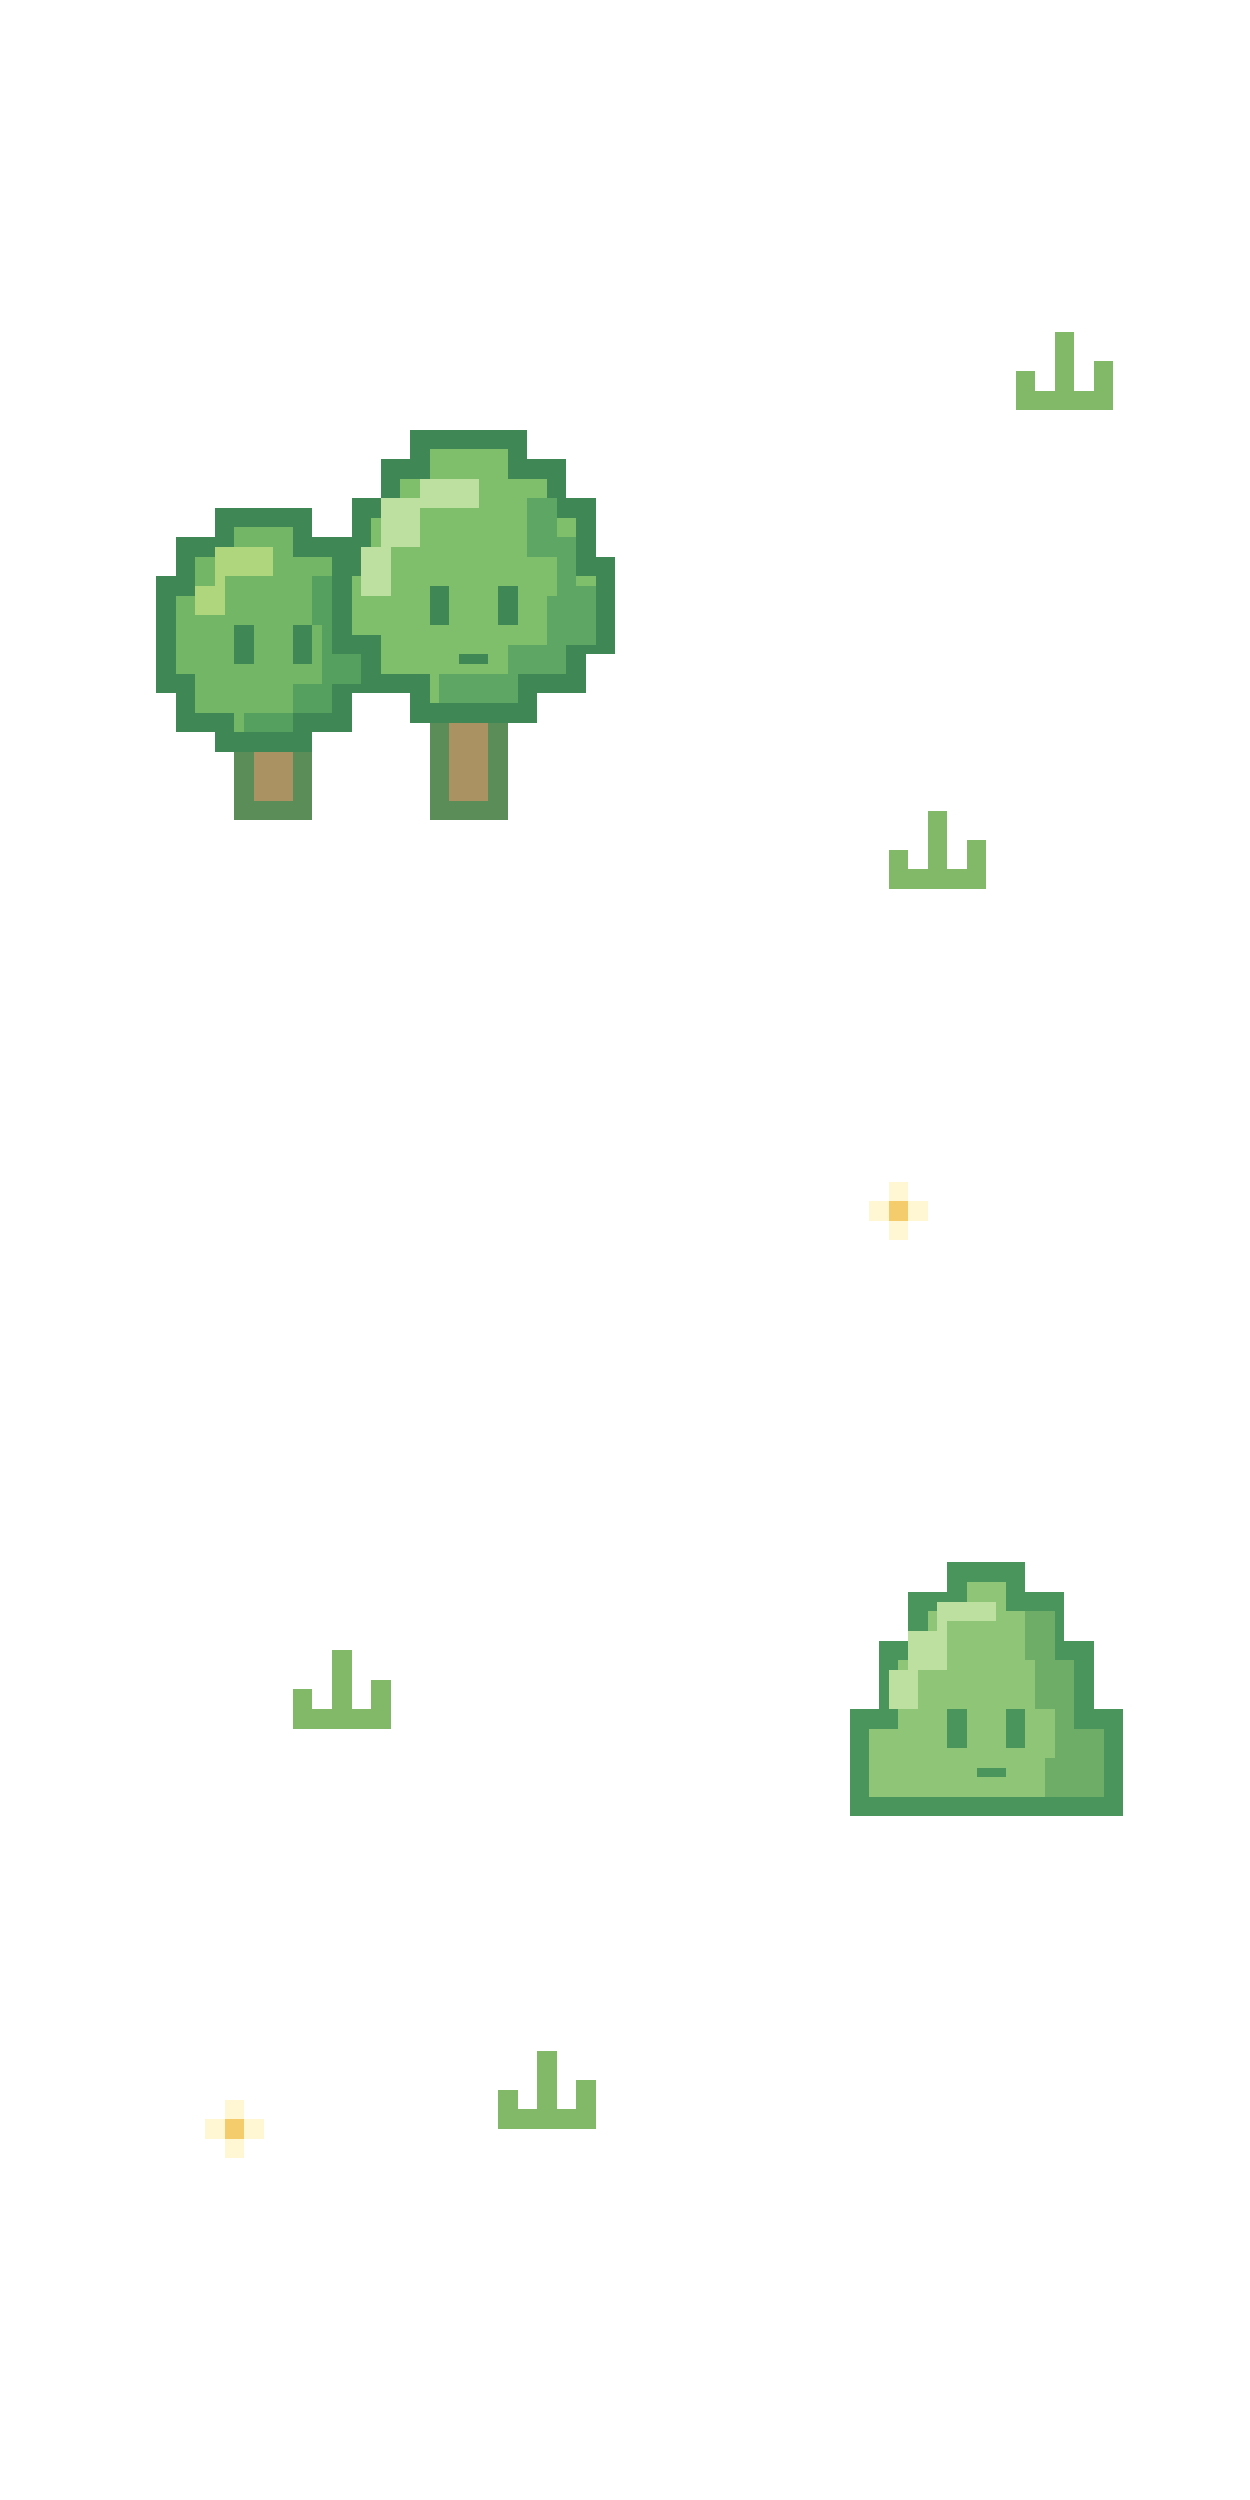
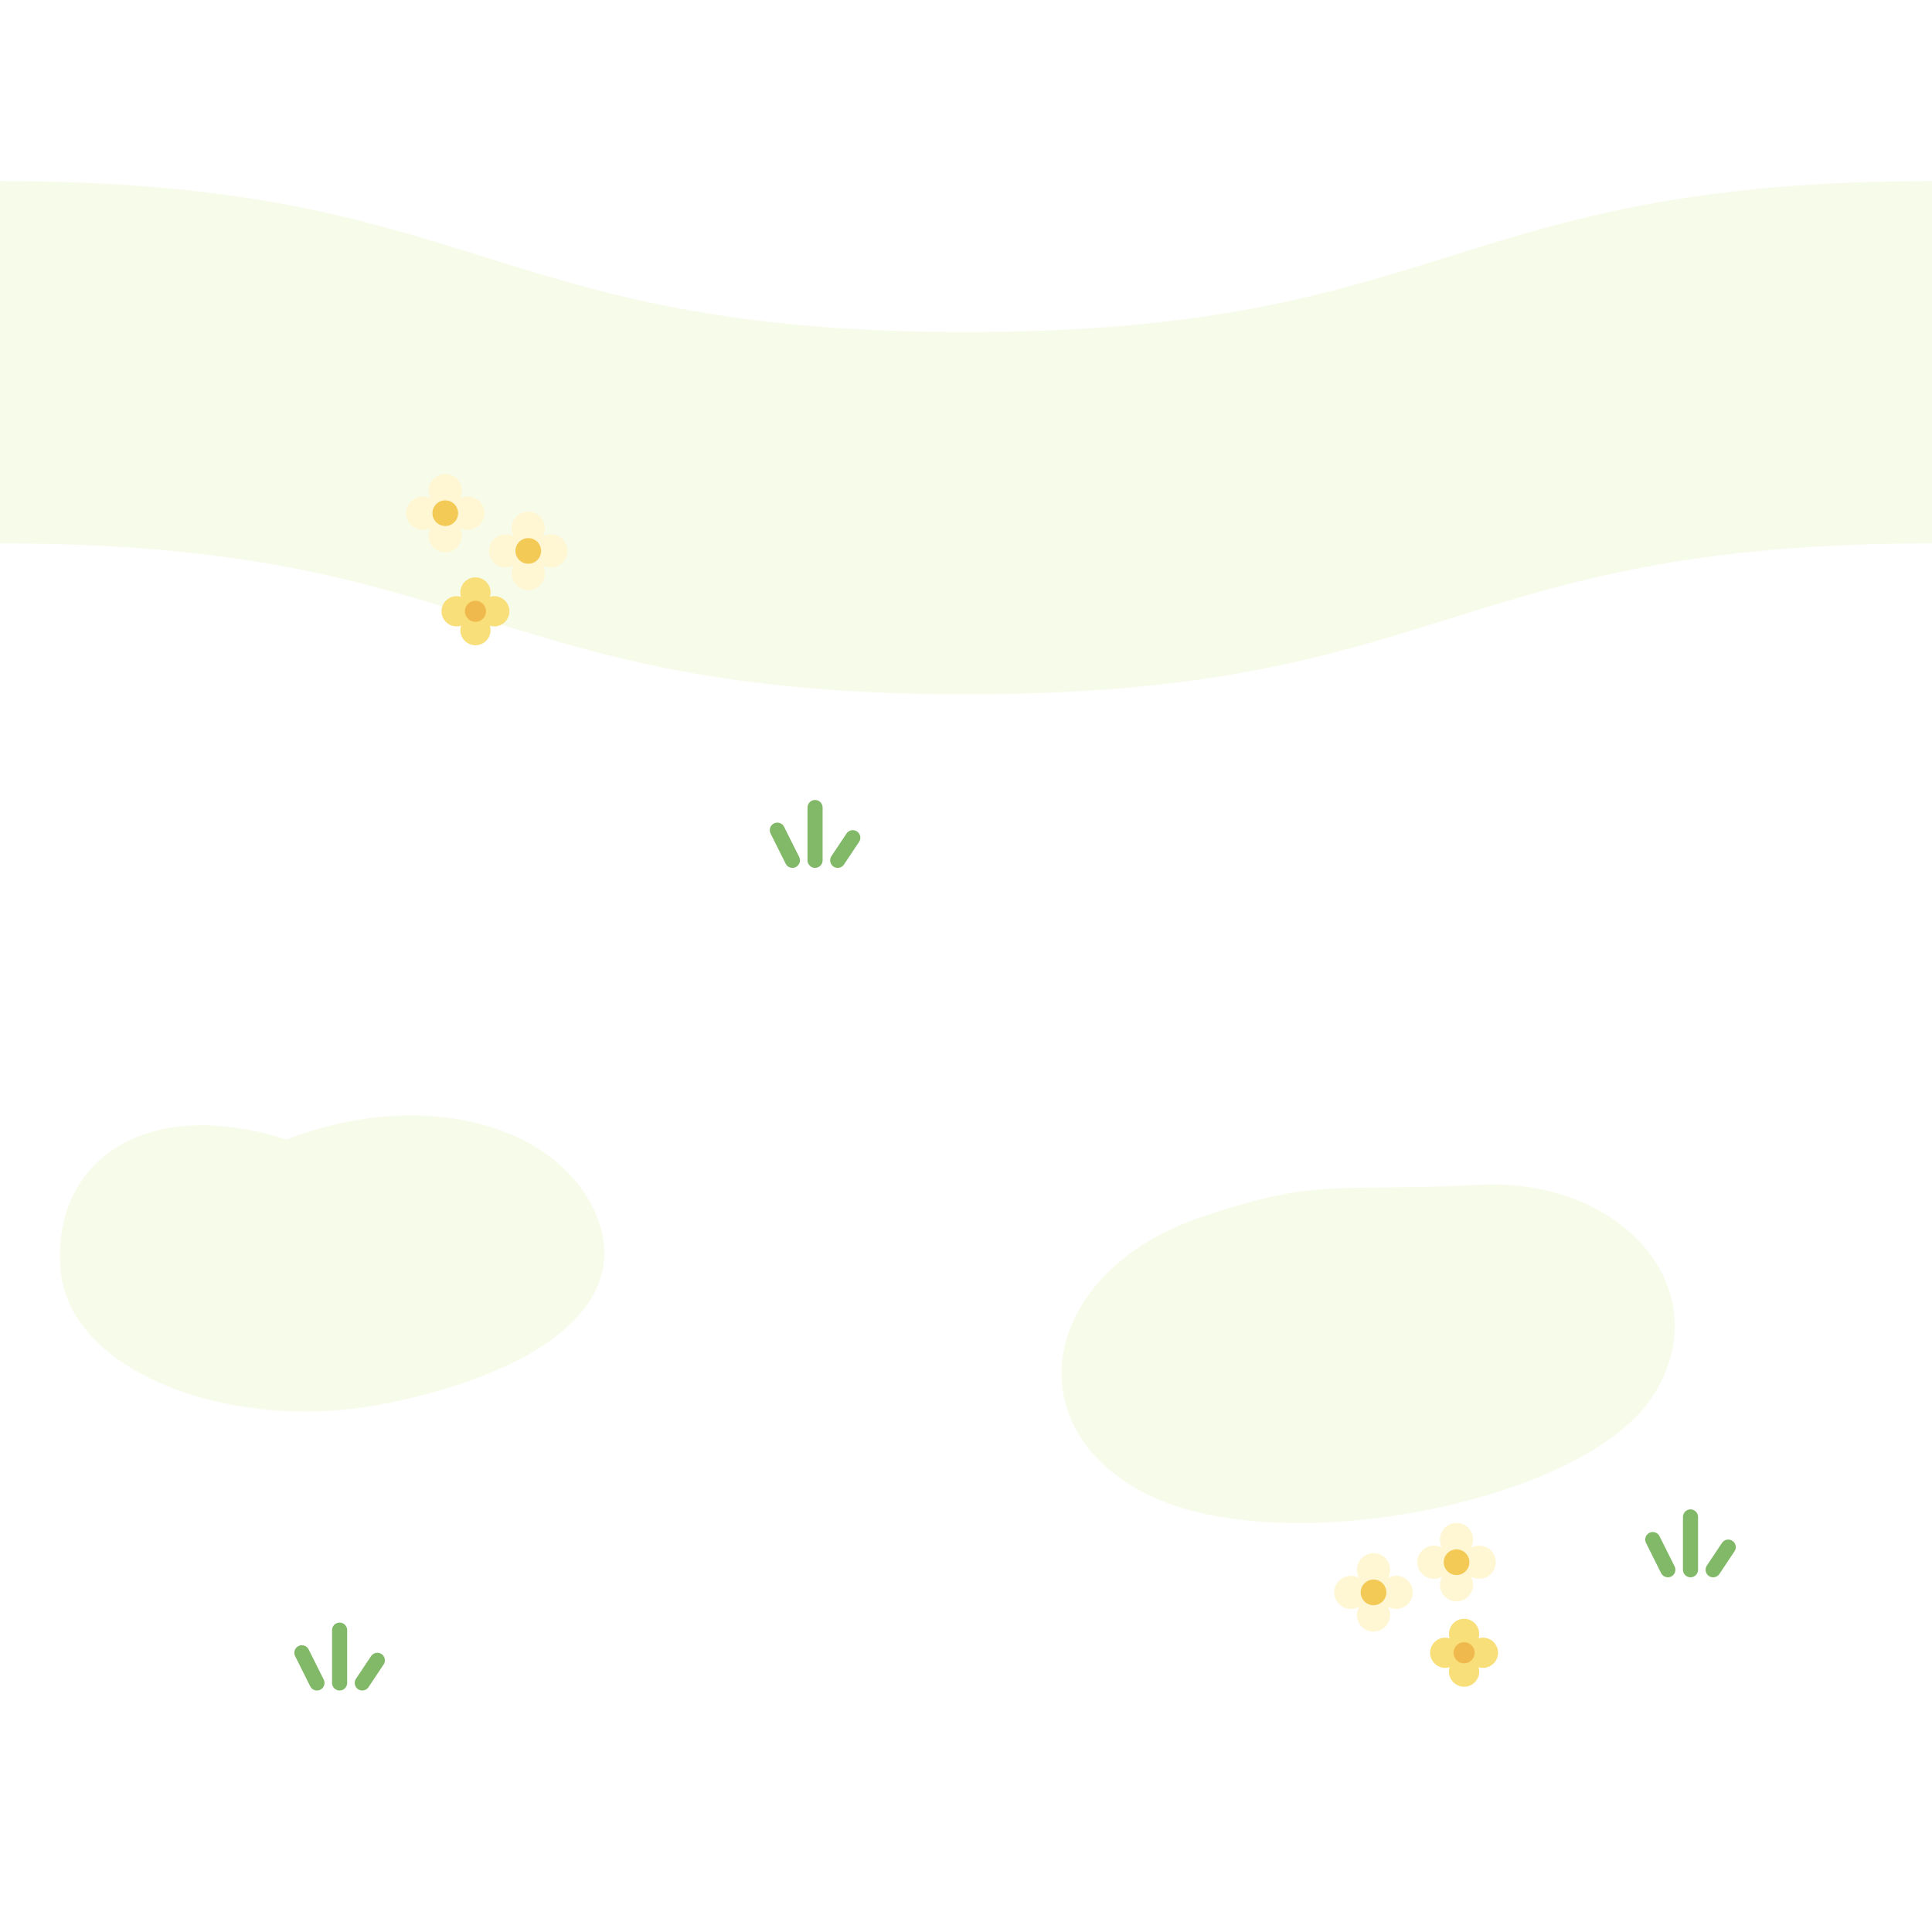
- <svg xmlns="http://www.w3.org/2000/svg" width="128" height="256" viewBox="0 0 128 256" shape-rendering="crispEdges">
-   <g fill="#82B968">
-     <path d="M104 38H106V40H108V34H110V40H112V37H114V42H104Z" />
-     <path d="M91 87H93V89H95V83H97V89H99V86H101V91H91Z" />
-     <path d="M51 214H53V216H55V210H57V216H59V213H61V218H51Z" />
-     <path d="M30 173H32V175H34V169H36V175H38V172H40V177H30Z" />
+ <svg xmlns="http://www.w3.org/2000/svg" width="256" height="256" viewBox="0 0 256 256">
+   <g fill="#D7EE94" fill-opacity=".20">
+     <path d="M0 24C64 24 64 44 128 44S192 24 256 24V72C192 72 192 92 128 92S64 72 0 72Z" />
+     <path d="M38 151c-19-6-31 3-30 17s23 22 43 18 33-13 28-25-23-17-41-10Z" />
+     <path d="M160 161c-22 7-26 28-8 37s58 1 67-13-4-29-23-28-21-1-36 4Z" />
  </g>
-   <g fill="#FFF7D4">
-     <path d="M91 121H93V127H91ZM89 123H95V125H89Z" />
-     <path d="M23 215H25V221H23ZM21 217H27V219H21Z" />
+   <g fill="none" stroke="#82B968" stroke-width="2" stroke-linecap="round">
+     <path d="M105 114l-2-4m5 4v-7m3 7l2-3M221 208l-2-4m5 4v-7m3 7l2-3M42 223l-2-4m5 4v-7m3 7l2-3" />
  </g>
-   <g fill="#F5CC6B">
-     <rect x="91" y="123" width="2" height="2" />
-     <rect x="23" y="217" width="2" height="2" />
-   </g>
-   <g transform="translate(18 51)">
-     <path d="M7 22H13V32H7Z" fill="#AA9263" stroke="#5B8D59" stroke-width="2" />
-     <path d="M5 2H13V5H17V9H20V19H17V23H13V25H5V23H1V19H-1V9H1V5H5Z" fill="#73B665" stroke="#3F8755" stroke-width="2" />
-     <path d="M4 5H10V8H5V12H2V9H4Z" fill="#B0D67D" />
-     <path d="M14 8H17V12H19V19H16V22H12V24H7V22H12V19H15V13H14Z" fill="#559F5F" />
-     <rect x="6" y="13" width="2" height="4" fill="#3F8755" />
-     <rect x="12" y="13" width="2" height="4" fill="#3F8755" />
-   </g>
-   <g transform="translate(36 44)">
-     <path d="M9 28H15V39H9Z" fill="#AA9263" stroke="#5B8D59" stroke-width="2" />
-     <path d="M7 1H17V4H21V8H24V14H26V22H23V26H18V29H7V26H2V22H-1V14H1V8H4V4H7Z" fill="#7FBE6A" stroke="#3F8755" stroke-width="2" />
-     <path d="M7 5H13V8H7V12H4V17H1V12H3V7H7Z" fill="#BDDFA0" />
-     <path d="M18 7H21V11H23V16H25V22H22V25H17V28H9V25H16V22H20V17H21V13H18Z" fill="#5DA663" />
-     <rect x="8" y="16" width="2" height="4" fill="#3F8755" />
-     <rect x="15" y="16" width="2" height="4" fill="#3F8755" />
-     <rect x="11" y="23" width="3" height="1" fill="#3F8755" />
-   </g>
-   <g transform="translate(88 159)">
-     <path d="M0 26V17H3V10H6V5H10V2H16V5H20V10H23V17H26V26Z" fill="#8FC576" stroke="#4A955B" stroke-width="2" />
-     <path d="M17 6H20V11H22V18H25V25H19V21H20V16H18V11H17Z" fill="#6EAD68" />
-     <path d="M10 5H14V7H9V12H6V16H3V12H5V8H8V5Z" fill="#BDDFA0" />
-     <rect x="9" y="16" width="2" height="4" fill="#4A955B" />
-     <rect x="15" y="16" width="2" height="4" fill="#4A955B" />
-     <rect x="12" y="22" width="3" height="1" fill="#4A955B" />
-   </g>
+   <defs>
+     <g id="daisy">
+       <g fill="#FFF7D4">
+         <circle cy="-3" r="2.2" />
+         <circle cx="-3" r="2.2" />
+         <circle cx="3" r="2.2" />
+         <circle cy="3" r="2.2" />
+       </g>
+       <circle r="1.7" fill="#F3CA55" />
+     </g>
+     <g id="buttercup">
+       <g fill="#F9DF79">
+         <circle cy="-2.5" r="2" />
+         <circle cx="-2.5" r="2" />
+         <circle cx="2.5" r="2" />
+         <circle cy="2.5" r="2" />
+       </g>
+       <circle r="1.4" fill="#F0B94E" />
+     </g>
+   </defs>
+   <use href="#daisy" x="59" y="68" />
+   <use href="#daisy" x="70" y="73" />
+   <use href="#buttercup" x="63" y="81" />
+   <use href="#daisy" x="182" y="211" />
+   <use href="#daisy" x="193" y="207" />
+   <use href="#buttercup" x="194" y="219" />
</svg>
